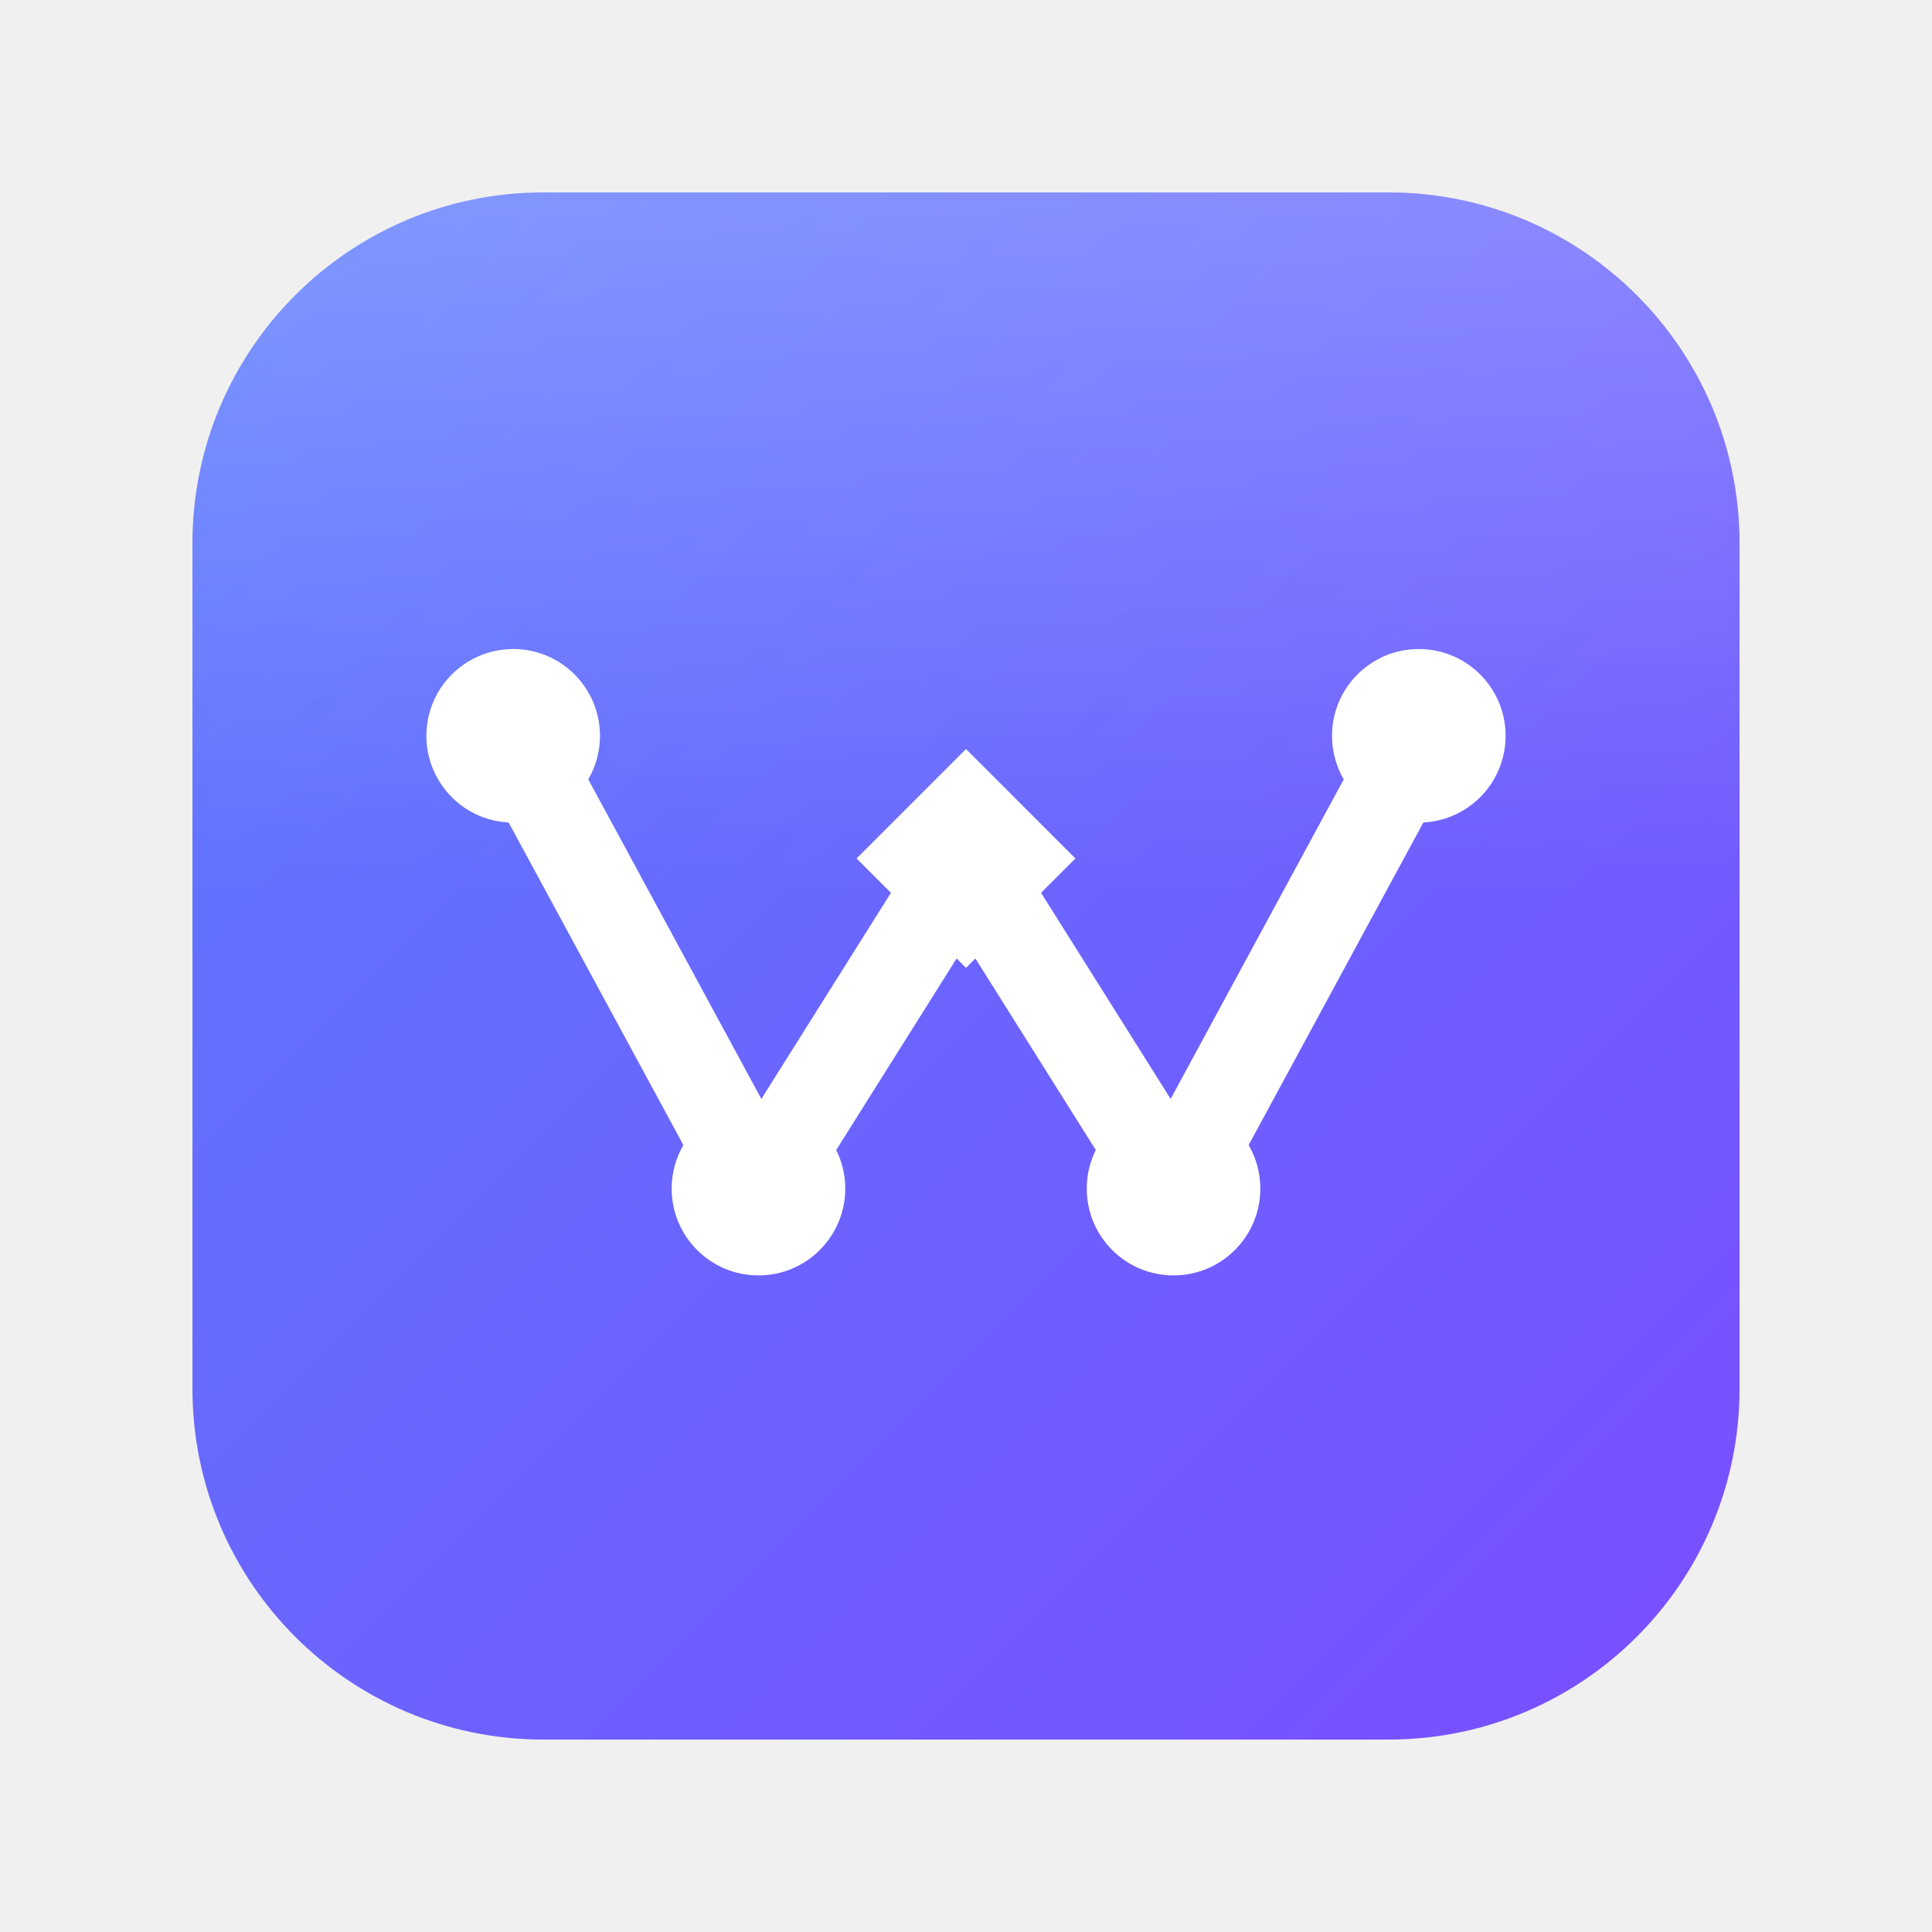
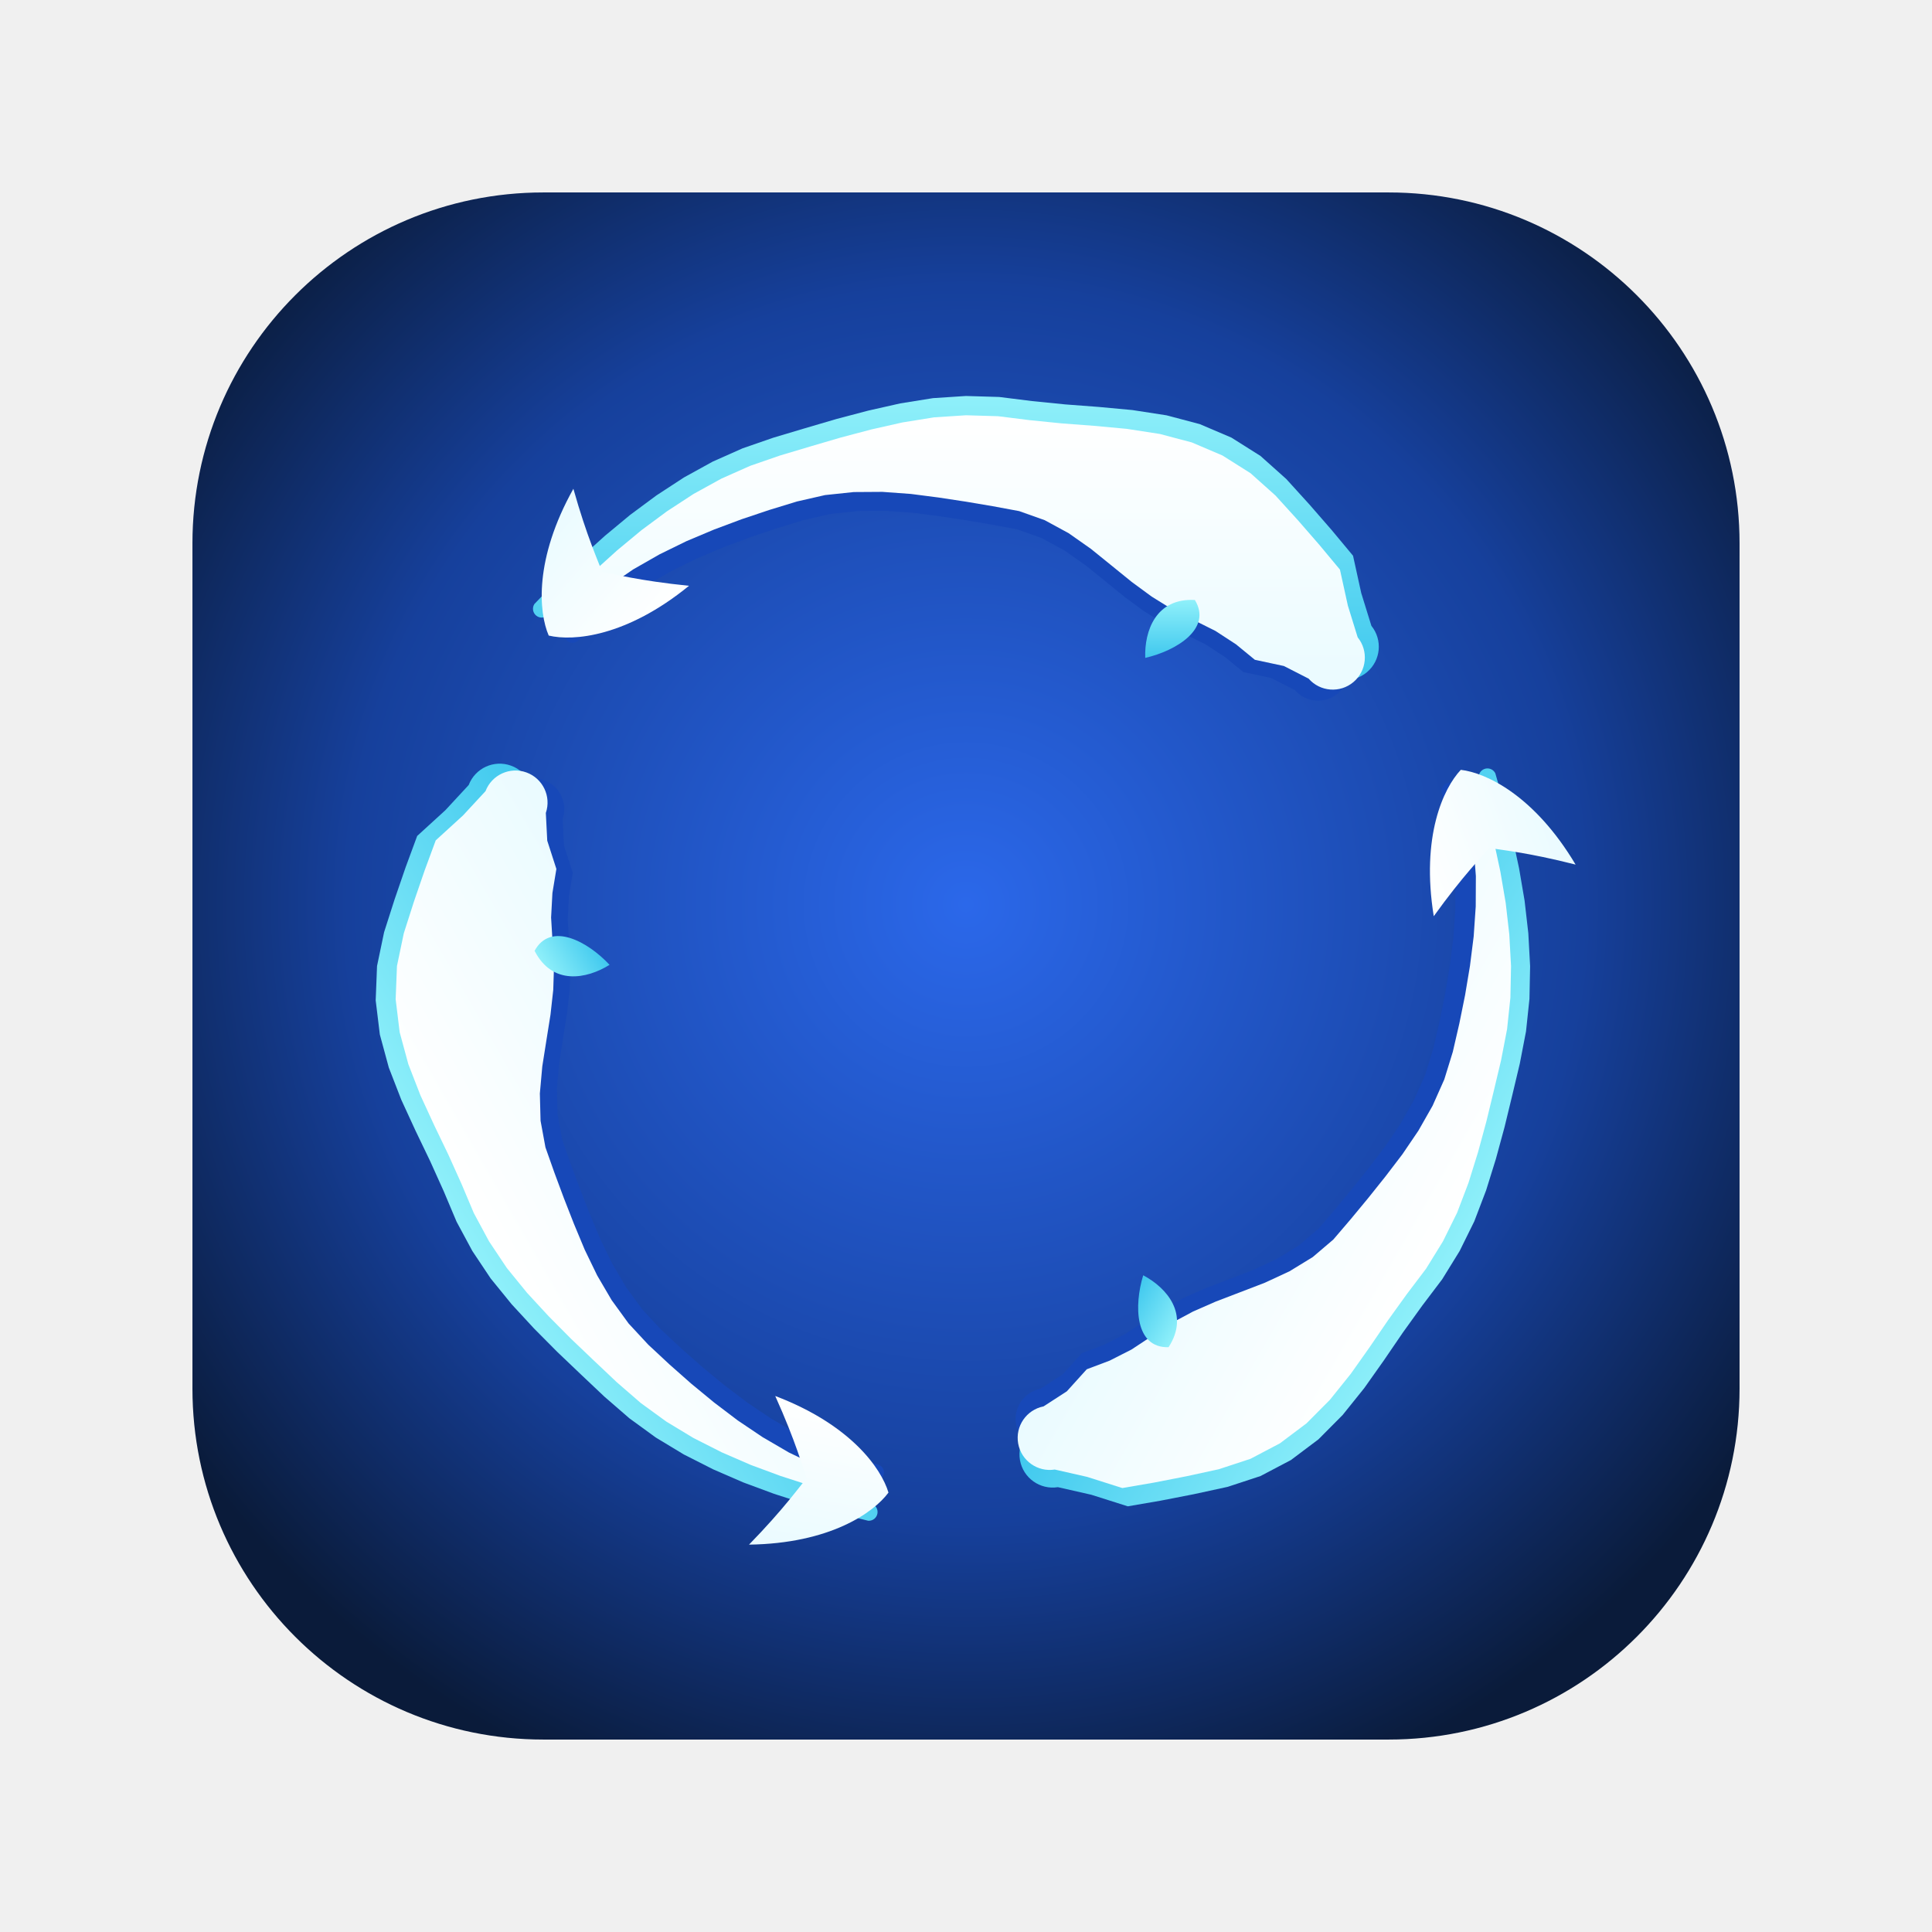
<svg xmlns="http://www.w3.org/2000/svg" width="1024" height="1024" viewBox="0 0 1024 1024">
  <defs>
-     <linearGradient id="tile" x1="0" y1="0" x2="1" y2="1">
-       <stop offset="0" stop-color="#5B7CFF" />
-       <stop offset="1" stop-color="#7A4DFF" />
+     <radialGradient id="tileF" cx="0.5" cy="0.46" r="0.62">
+       <stop offset="0" stop-color="#2B68EA" />
+       <stop offset="0.65" stop-color="#16409C" />
+       <stop offset="1" stop-color="#0A1B3A" />
+     </radialGradient>
+     <linearGradient id="bodyW" x1="0" y1="0" x2="0" y2="1">
+       <stop offset="0" stop-color="#FFFFFF" />
+       <stop offset="1" stop-color="#EAFBFF" />
    </linearGradient>
-     <linearGradient id="sheen" x1="0" y1="0" x2="0" y2="1">
-       <stop offset="0" stop-color="#FFFFFF" stop-opacity="0.22" />
-       <stop offset="0.45" stop-color="#FFFFFF" stop-opacity="0" />
+     <linearGradient id="rimC" x1="0" y1="0" x2="0" y2="1">
+       <stop offset="0" stop-color="#8FF0FA" />
+       <stop offset="1" stop-color="#3FC8EE" />
    </linearGradient>
+     <path id="dp-body" d="M -221.0 -185.4 L -209.3 -197.5 L -197.3 -209.1 L -184.9 -220.3 L -172.0 -231.0 L -158.5 -241.0 L -144.4 -250.2 L -129.7 -258.3 L -114.4 -265.1 L -98.5 -270.6 L -82.4 -275.4 L -66.4 -280.1 L -50.1 -284.4 L -33.7 -288.1 L -16.9 -290.8 L 0.0 -291.9 L 17.0 -291.4 L 33.8 -289.3 L 50.7 -287.6 L 67.9 -286.3 L 85.2 -284.7 L 102.7 -282.0 L 119.7 -277.5 L 135.9 -270.6 L 150.8 -261.2 L 164.0 -249.4 L 175.9 -236.3 L 187.3 -223.2 L 198.2 -210.1 L 202.4 -191.0 L 207.6 -174.2 A 17.0 17.0 0 0 1 181.6 -152.3 L 168.5 -159.0 L 153.1 -162.3 L 143.1 -170.5 L 132.2 -177.6 L 120.6 -183.4 L 109.2 -189.1 L 98.4 -195.8 L 87.8 -203.6 L 77.2 -212.2 L 66.2 -221.1 L 54.4 -229.4 L 41.7 -236.3 L 28.2 -241.1 L 14.2 -243.7 L 0.0 -246.1 L -14.5 -248.3 L -29.2 -250.2 L -44.3 -251.3 L -59.5 -251.2 L -74.7 -249.6 L -89.6 -246.2 L -104.3 -241.7 L -118.9 -236.8 L -133.6 -231.3 L -148.1 -225.2 L -162.4 -218.2 L -176.4 -210.2 L -189.7 -201.1 L -202.4 -190.9 L -214.1 -179.7 A 4.5 4.5 0 0 1 -221.0 -185.4 Z" />
+     <path id="dp-fluke" d="M 8 0 C 2 12 -18 32 -60 40 C -45 18 -39 5 -36 0 C -39 -5 -45 -18 -60 -40 C -18 -32 2 -12 8 0 Z" />
+     <path id="dp-fin" d="M 121.3 -194.0 C 130.6 -178.8 111.5 -167.1 95.0 -163.3 C 94.5 -177.7 100.7 -195.1 121.3 -194.0 Z" />
+     <g id="dolphin">
+       <use href="#dp-body" transform="scale(1.035)" fill="url(#rimC)" />
+       <use href="#dp-body" transform="scale(0.96)" fill="#1748B8" />
+       <use href="#dp-body" fill="url(#bodyW)" />
+       <use href="#dp-fluke" transform="matrix(-0.6428 0.766 -0.766 -0.6428 -216.0245 -181.2661)" fill="url(#bodyW)" />
+       <use href="#dp-fin" fill="url(#rimC)" />
+     </g>
  </defs>
-   <rect x="102" y="102" width="820" height="820" rx="186" fill="url(#tile)" />
-   <rect x="102" y="102" width="820" height="820" rx="186" fill="url(#sheen)" />
-   <g stroke="#FFFFFF" stroke-width="48" stroke-linecap="round" stroke-linejoin="round" fill="none">
-     <path d="M 272 390 L 402 630 L 512 455 L 622 630 L 752 390" />
-   </g>
-   <g fill="#FFFFFF">
-     <circle cx="272" cy="390" r="46" />
-     <circle cx="402" cy="630" r="46" />
-     <circle cx="622" cy="630" r="46" />
-     <circle cx="752" cy="390" r="46" />
-     <path d="M 512 397 L 570 455 L 512 513 L 454 455 Z" />
+   <rect x="102" y="102" width="820" height="820" rx="186" fill="url(#tileF)" />
+   <g transform="translate(512,512)">
+     <use href="#dolphin" />
+     <use href="#dolphin" transform="rotate(120)" />
+     <use href="#dolphin" transform="rotate(240)" />
  </g>
</svg>
